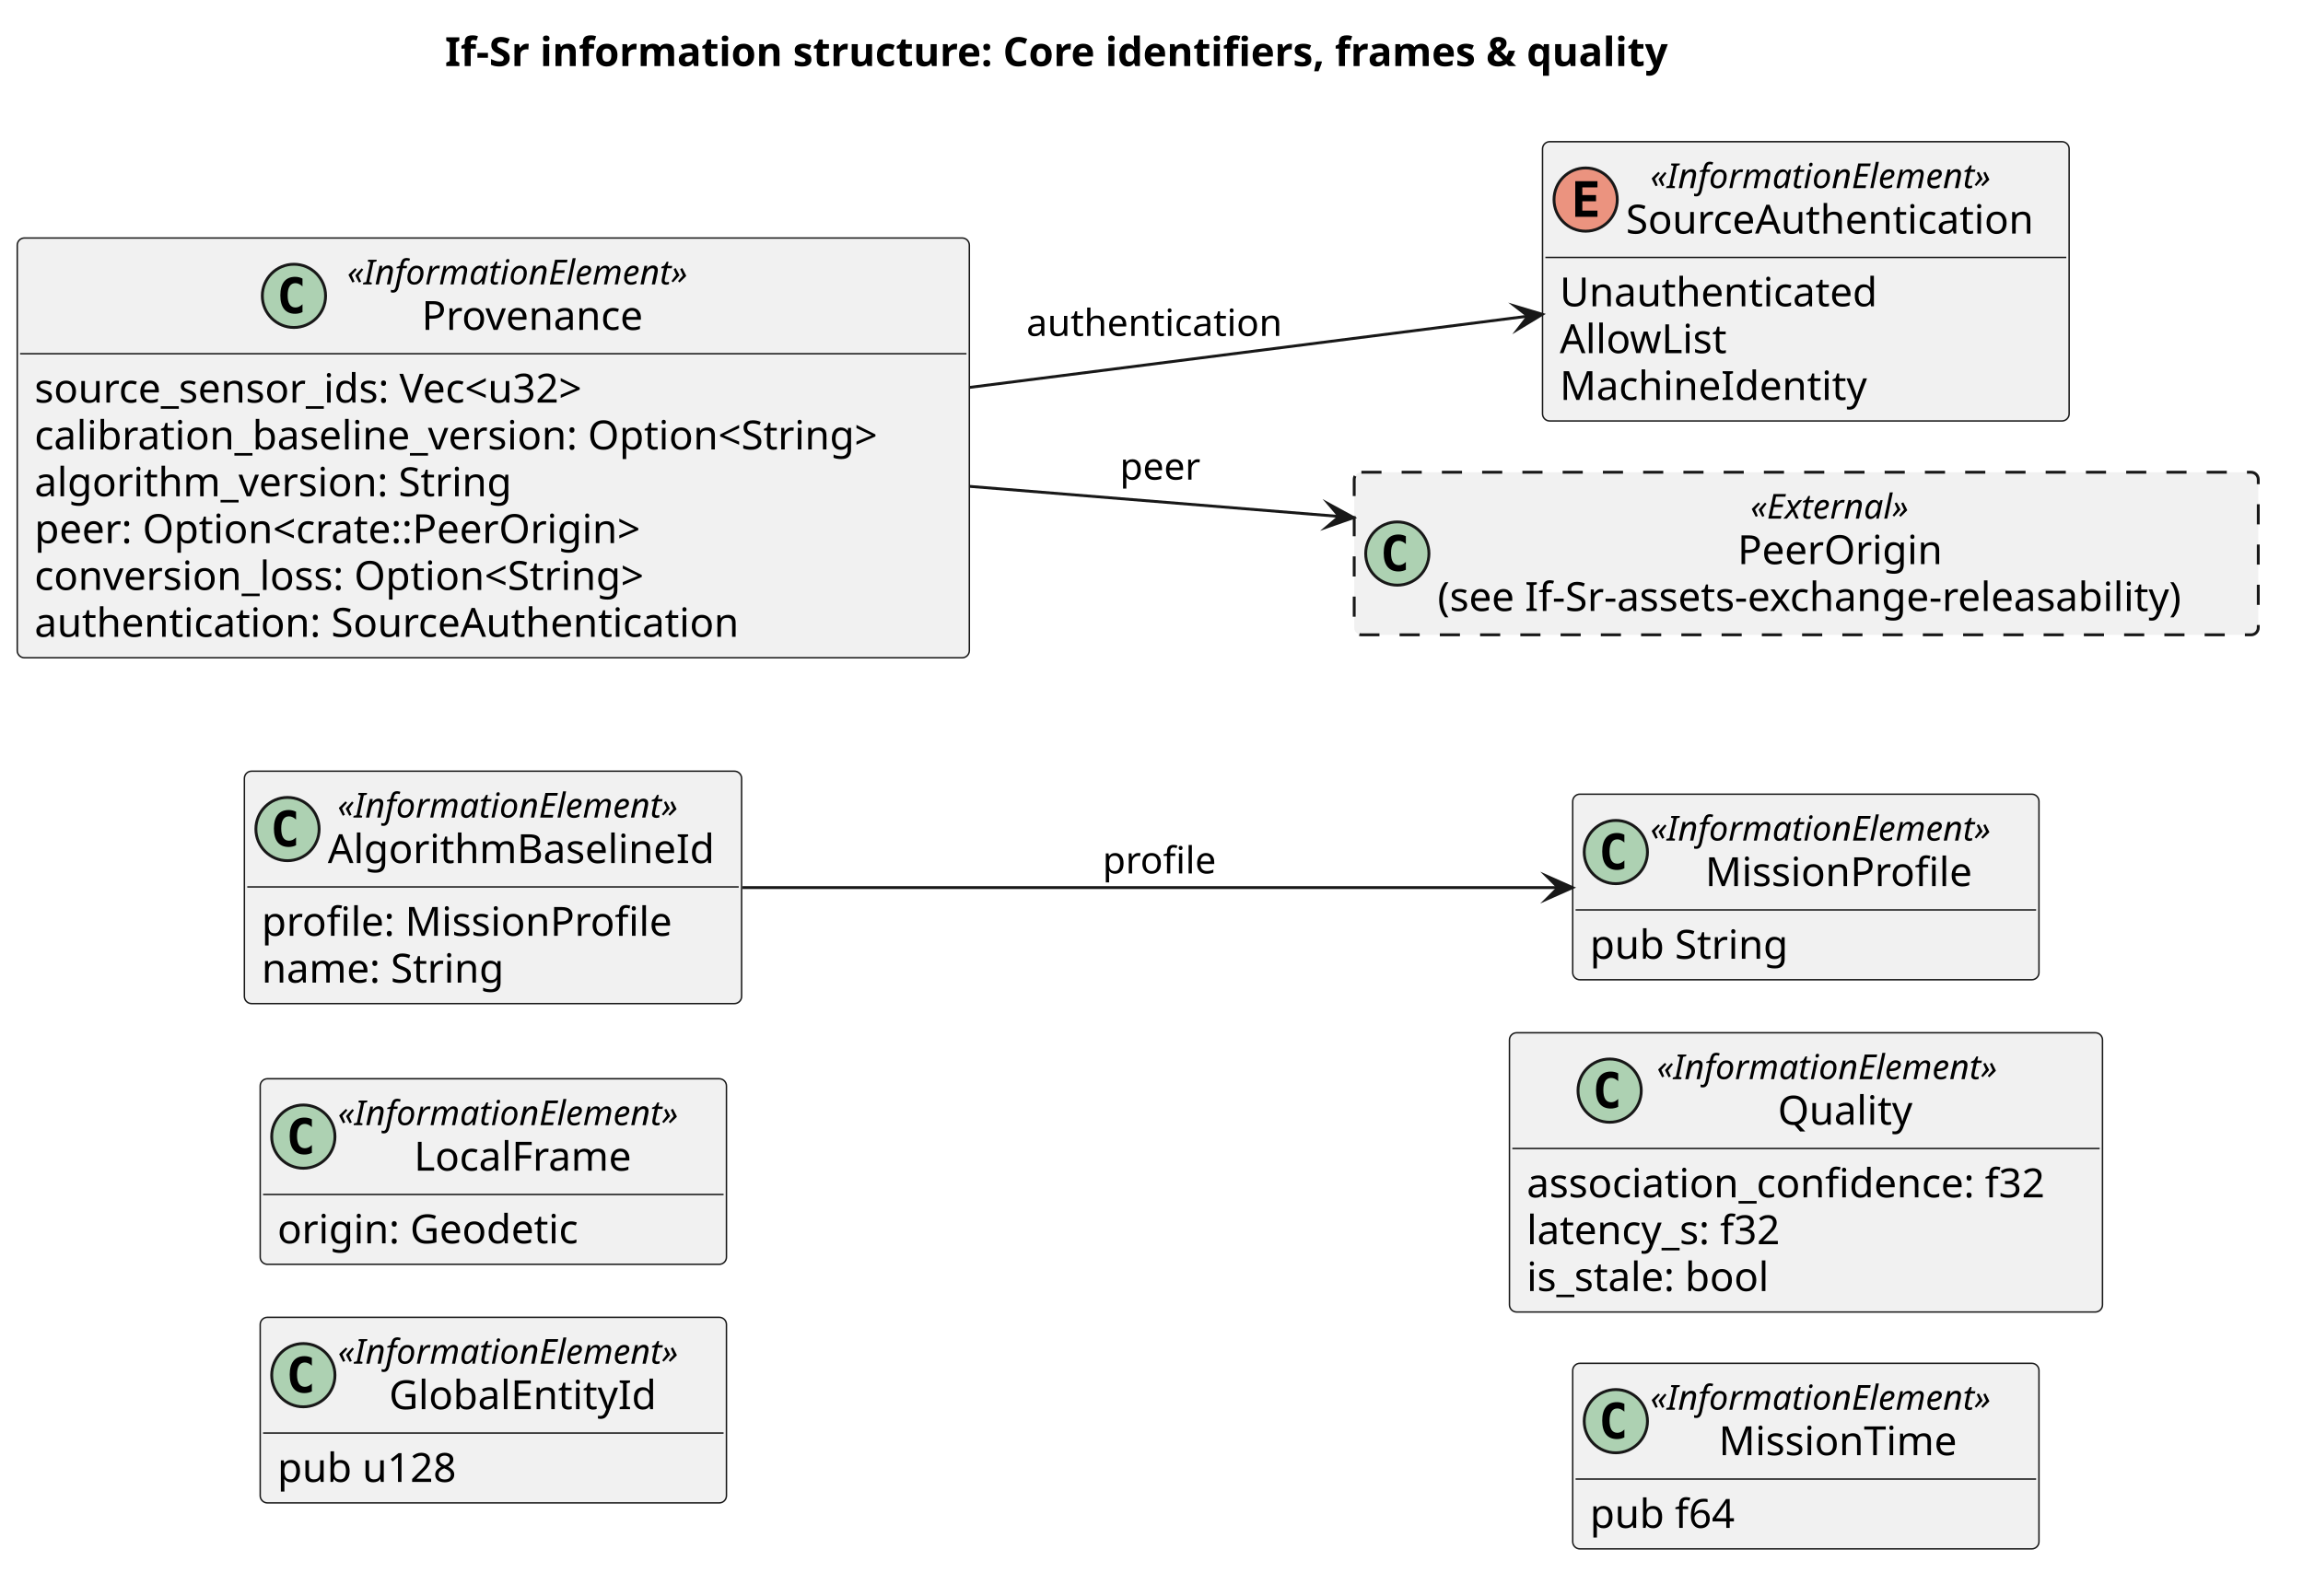
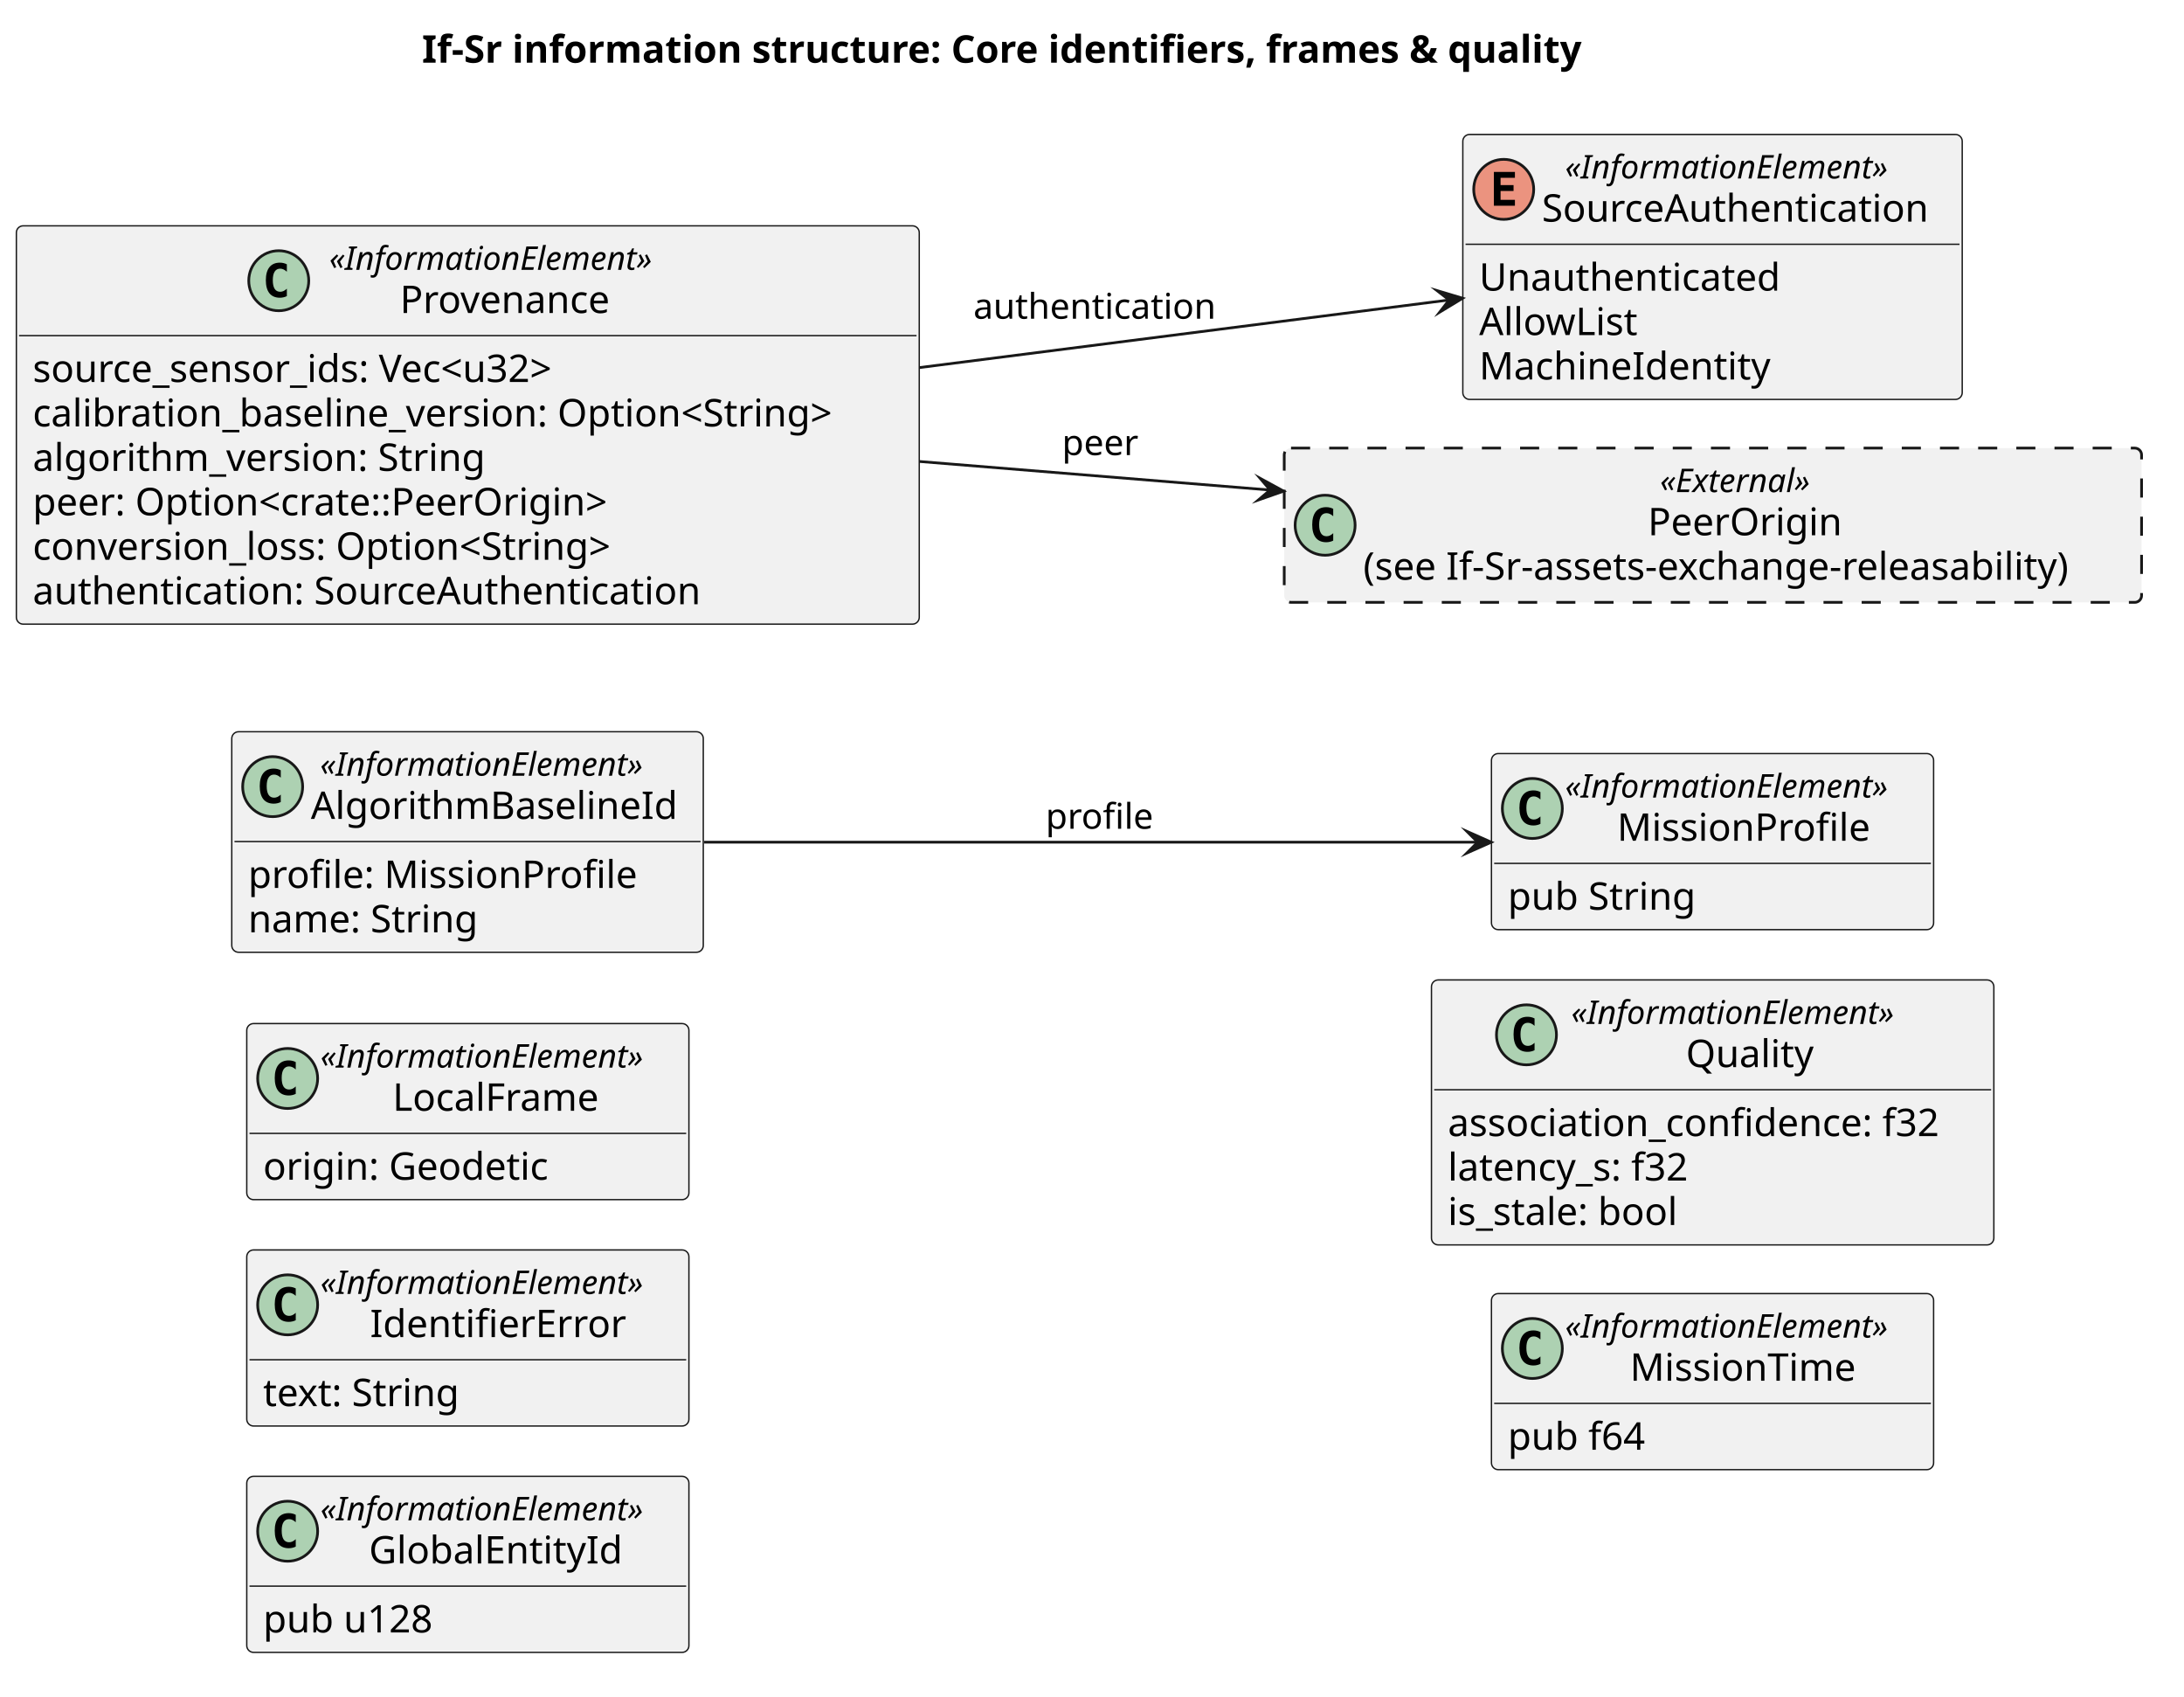
- <svg xmlns="http://www.w3.org/2000/svg" version="1.1" data-diagram-type="CLASS" style="width:801px;height:555px;background:#FFFFFF;" width="801px" height="555px" viewBox="0 0 801 555" zoomAndPan="magnify" preserveAspectRatio="none" contentStyleType="text/css">
+ <svg xmlns="http://www.w3.org/2000/svg" version="1.1" data-diagram-type="CLASS" style="width:801px;height:622px;background:#FFFFFF;" width="801px" height="622px" viewBox="0 0 801 622" zoomAndPan="magnify" preserveAspectRatio="none" contentStyleType="text/css">
  <defs />
  <g font-family="sans-serif" lengthAdjust="spacing">
    <g class="title" data-source-line="1">
      <text x="154.758" y="22.995" fill="#000" font-size="14" textLength="484.483" font-weight="700">If-Sr information structure: Core identifiers, frames &amp; quality</text>
    </g>
    <g class="entity" data-qualified-name="LocalFrame" id="ent0001" data-source-line="6">
      <rect x="90.5" y="375.297" width="162.168" height="64.563" fill="#F1F1F1" style="stroke:#181818;stroke-width:0.5;" rx="2.5" ry="2.5" />
      <ellipse cx="105.5" cy="395.43" rx="11" ry="11" fill="#ADD1B2" style="stroke:#181818;stroke-width:1;" />
      <path d="M108.469,401.07 Q107.891,401.367 107.25,401.508 Q106.609,401.664 105.906,401.664 Q103.406,401.664 102.078,400.023 Q100.766,398.367 100.766,395.242 Q100.766,392.117 102.078,390.461 Q103.406,388.805 105.906,388.805 Q106.609,388.805 107.25,388.961 Q107.906,389.117 108.469,389.414 L108.469,392.133 Q107.844,391.555 107.25,391.289 Q106.656,391.008 106.031,391.008 Q104.688,391.008 104,392.086 Q103.313,393.148 103.313,395.242 Q103.313,397.336 104,398.414 Q104.688,399.477 106.031,399.477 Q106.656,399.477 107.25,399.211 Q107.844,398.93 108.469,398.352 L108.469,401.07 Z " fill="#000" />
      <text x="117.5" y="391.436" fill="#000" font-size="12" textLength="134.168" font-style="italic">«InformationElement»</text>
      <text x="143.999" y="407.261" fill="#000" font-size="14" textLength="81.17">LocalFrame</text>
      <line x1="91.5" y1="415.563" x2="251.668" y2="415.563" style="stroke:#181818;stroke-width:0.5;" />
      <text x="96.5" y="432.558" fill="#000" font-size="14" textLength="111.631">origin: Geodetic</text>
    </g>
-     <g class="entity" data-qualified-name="GlobalEntityId" id="ent0002" data-source-line="9">
+     <g class="entity" data-qualified-name="IdentifierError" id="ent0002" data-source-line="9">
      <rect x="90.5" y="458.297" width="162.168" height="64.563" fill="#F1F1F1" style="stroke:#181818;stroke-width:0.5;" rx="2.5" ry="2.5" />
      <ellipse cx="105.5" cy="478.43" rx="11" ry="11" fill="#ADD1B2" style="stroke:#181818;stroke-width:1;" />
      <path d="M108.469,484.07 Q107.891,484.367 107.25,484.508 Q106.609,484.664 105.906,484.664 Q103.406,484.664 102.078,483.023 Q100.766,481.367 100.766,478.242 Q100.766,475.117 102.078,473.461 Q103.406,471.805 105.906,471.805 Q106.609,471.805 107.25,471.961 Q107.906,472.117 108.469,472.414 L108.469,475.133 Q107.844,474.555 107.25,474.289 Q106.656,474.008 106.031,474.008 Q104.688,474.008 104,475.086 Q103.313,476.148 103.313,478.242 Q103.313,480.336 104,481.414 Q104.688,482.477 106.031,482.477 Q106.656,482.477 107.25,482.211 Q107.844,481.93 108.469,481.352 L108.469,484.07 Z " fill="#000" />
      <text x="117.5" y="474.436" fill="#000" font-size="12" textLength="134.168" font-style="italic">«InformationElement»</text>
-       <text x="135.311" y="490.261" fill="#000" font-size="14" textLength="98.547">GlobalEntityId</text>
+       <text x="135.71" y="490.261" fill="#000" font-size="14" textLength="97.747">IdentifierError</text>
      <line x1="91.5" y1="498.563" x2="251.668" y2="498.563" style="stroke:#181818;stroke-width:0.5;" />
-       <text x="96.5" y="515.558" fill="#000" font-size="14" textLength="66.691">pub u128</text>
+       <text x="96.5" y="515.558" fill="#000" font-size="14" textLength="78.825">text: String</text>
    </g>
-     <g class="entity" data-qualified-name="MissionProfile" id="ent0003" data-source-line="12">
+     <g class="entity" data-qualified-name="GlobalEntityId" id="ent0003" data-source-line="12">
+       <rect x="90.5" y="541.297" width="162.168" height="64.563" fill="#F1F1F1" style="stroke:#181818;stroke-width:0.5;" rx="2.5" ry="2.5" />
+       <ellipse cx="105.5" cy="561.43" rx="11" ry="11" fill="#ADD1B2" style="stroke:#181818;stroke-width:1;" />
+       <path d="M108.469,567.07 Q107.891,567.367 107.25,567.508 Q106.609,567.664 105.906,567.664 Q103.406,567.664 102.078,566.023 Q100.766,564.367 100.766,561.242 Q100.766,558.117 102.078,556.461 Q103.406,554.805 105.906,554.805 Q106.609,554.805 107.25,554.961 Q107.906,555.117 108.469,555.414 L108.469,558.133 Q107.844,557.555 107.25,557.289 Q106.656,557.008 106.031,557.008 Q104.688,557.008 104,558.086 Q103.313,559.148 103.313,561.242 Q103.313,563.336 104,564.414 Q104.688,565.477 106.031,565.477 Q106.656,565.477 107.25,565.211 Q107.844,564.93 108.469,564.352 L108.469,567.07 Z " fill="#000" />
+       <text x="117.5" y="557.436" fill="#000" font-size="12" textLength="134.168" font-style="italic">«InformationElement»</text>
+       <text x="135.311" y="573.261" fill="#000" font-size="14" textLength="98.547">GlobalEntityId</text>
+       <line x1="91.5" y1="581.563" x2="251.668" y2="581.563" style="stroke:#181818;stroke-width:0.5;" />
+       <text x="96.5" y="598.558" fill="#000" font-size="14" textLength="66.691">pub u128</text>
+     </g>
+     <g class="entity" data-qualified-name="MissionProfile" id="ent0004" data-source-line="15">
      <rect x="547" y="276.297" width="162.168" height="64.563" fill="#F1F1F1" style="stroke:#181818;stroke-width:0.5;" rx="2.5" ry="2.5" />
      <ellipse cx="562" cy="296.43" rx="11" ry="11" fill="#ADD1B2" style="stroke:#181818;stroke-width:1;" />
      <path d="M564.969,302.07 Q564.391,302.367 563.75,302.508 Q563.109,302.664 562.406,302.664 Q559.906,302.664 558.578,301.023 Q557.266,299.367 557.266,296.242 Q557.266,293.117 558.578,291.461 Q559.906,289.805 562.406,289.805 Q563.109,289.805 563.75,289.961 Q564.406,290.117 564.969,290.414 L564.969,293.133 Q564.344,292.555 563.75,292.289 Q563.156,292.008 562.531,292.008 Q561.188,292.008 560.5,293.086 Q559.813,294.148 559.813,296.242 Q559.813,298.336 560.5,299.414 Q561.188,300.477 562.531,300.477 Q563.156,300.477 563.75,300.211 Q564.344,299.93 564.969,299.352 L564.969,302.07 Z " fill="#000" />
      <text x="574" y="292.436" fill="#000" font-size="12" textLength="134.168" font-style="italic">«InformationElement»</text>
      <text x="593.099" y="308.261" fill="#000" font-size="14" textLength="95.97">MissionProfile</text>
      <line x1="548" y1="316.563" x2="708.168" y2="316.563" style="stroke:#181818;stroke-width:0.5;" />
      <text x="553" y="333.558" fill="#000" font-size="14" textLength="72.878">pub String</text>
    </g>
-     <g class="entity" data-qualified-name="AlgorithmBaselineId" id="ent0004" data-source-line="15">
+     <g class="entity" data-qualified-name="AlgorithmBaselineId" id="ent0005" data-source-line="18">
      <rect x="85" y="268.297" width="172.937" height="80.859" fill="#F1F1F1" style="stroke:#181818;stroke-width:0.5;" rx="2.5" ry="2.5" />
      <ellipse cx="100" cy="288.43" rx="11" ry="11" fill="#ADD1B2" style="stroke:#181818;stroke-width:1;" />
      <path d="M102.969,294.07 Q102.391,294.367 101.75,294.508 Q101.109,294.664 100.406,294.664 Q97.906,294.664 96.578,293.023 Q95.266,291.367 95.266,288.242 Q95.266,285.117 96.578,283.461 Q97.906,281.805 100.406,281.805 Q101.109,281.805 101.75,281.961 Q102.406,282.117 102.969,282.414 L102.969,285.133 Q102.344,284.555 101.75,284.289 Q101.156,284.008 100.531,284.008 Q99.188,284.008 98.5,285.086 Q97.813,286.148 97.813,288.242 Q97.813,290.336 98.5,291.414 Q99.188,292.477 100.531,292.477 Q101.156,292.477 101.75,292.211 Q102.344,291.93 102.969,291.352 L102.969,294.07 Z " fill="#000" />
      <text x="117.384" y="284.436" fill="#000" font-size="12" textLength="134.168" font-style="italic">«InformationElement»</text>
      <text x="114" y="300.261" fill="#000" font-size="14" textLength="140.937">AlgorithmBaselineId</text>
      <line x1="86" y1="308.563" x2="256.937" y2="308.563" style="stroke:#181818;stroke-width:0.5;" />
      <text x="91" y="325.558" fill="#000" font-size="14" textLength="149.666">profile: MissionProfile</text>
      <text x="91" y="341.854" fill="#000" font-size="14" textLength="90.651">name: String</text>
    </g>
-     <g class="entity" data-qualified-name="Provenance" id="ent0005" data-source-line="19">
+     <g class="entity" data-qualified-name="Provenance" id="ent0006" data-source-line="22">
      <rect x="6" y="82.797" width="331.143" height="146.047" fill="#F1F1F1" style="stroke:#181818;stroke-width:0.5;" rx="2.5" ry="2.5" />
      <ellipse cx="102.237" cy="102.93" rx="11" ry="11" fill="#ADD1B2" style="stroke:#181818;stroke-width:1;" />
      <path d="M105.206,108.57 Q104.628,108.867 103.987,109.008 Q103.347,109.164 102.644,109.164 Q100.144,109.164 98.815,107.523 Q97.503,105.867 97.503,102.742 Q97.503,99.617 98.815,97.961 Q100.144,96.305 102.644,96.305 Q103.347,96.305 103.987,96.461 Q104.644,96.617 105.206,96.914 L105.206,99.633 Q104.581,99.055 103.987,98.789 Q103.394,98.508 102.769,98.508 Q101.425,98.508 100.737,99.586 Q100.05,100.648 100.05,102.742 Q100.05,104.836 100.737,105.914 Q101.425,106.977 102.769,106.977 Q103.394,106.977 103.987,106.711 Q104.581,106.43 105.206,105.852 L105.206,108.57 Z " fill="#000" />
      <text x="120.737" y="98.936" fill="#000" font-size="12" textLength="134.168" font-style="italic">«InformationElement»</text>
      <text x="146.672" y="114.761" fill="#000" font-size="14" textLength="82.298">Provenance</text>
      <line x1="7" y1="123.063" x2="336.143" y2="123.063" style="stroke:#181818;stroke-width:0.5;" />
      <text x="12" y="140.058" fill="#000" font-size="14" textLength="212.468">source_sensor_ids: Vec&lt;u32&gt;</text>
      <text x="12" y="156.354" fill="#000" font-size="14" textLength="319.143">calibration_baseline_version: Option&lt;String&gt;</text>
      <text x="12" y="172.651" fill="#000" font-size="14" textLength="176.791">algorithm_version: String</text>
      <text x="12" y="188.948" fill="#000" font-size="14" textLength="230.528">peer: Option&lt;crate::PeerOrigin&gt;</text>
      <text x="12" y="205.245" fill="#000" font-size="14" textLength="231.588">conversion_loss: Option&lt;String&gt;</text>
      <text x="12" y="221.542" fill="#000" font-size="14" textLength="262.104">authentication: SourceAuthentication</text>
    </g>
-     <g class="entity" data-qualified-name="SourceAuthentication" id="ent0006" data-source-line="27">
+     <g class="entity" data-qualified-name="SourceAuthentication" id="ent0007" data-source-line="30">
      <rect x="536.5" y="49.297" width="183.163" height="97.156" fill="#F1F1F1" style="stroke:#181818;stroke-width:0.5;" rx="2.5" ry="2.5" />
      <ellipse cx="551.5" cy="69.43" rx="11" ry="11" fill="#EB937F" style="stroke:#181818;stroke-width:1;" />
      <path d="M555.609,75.43 L547.891,75.43 L547.891,63.039 L555.609,63.039 L555.609,65.195 L550.344,65.195 L550.344,67.867 L555.109,67.867 L555.109,70.023 L550.344,70.023 L550.344,73.273 L555.609,73.273 L555.609,75.43 Z " fill="#000" />
      <text x="573.998" y="65.436" fill="#000" font-size="12" textLength="134.168" font-style="italic">«InformationElement»</text>
      <text x="565.5" y="81.261" fill="#000" font-size="14" textLength="151.163">SourceAuthentication</text>
      <line x1="537.5" y1="89.563" x2="718.663" y2="89.563" style="stroke:#181818;stroke-width:0.5;" />
      <text x="542.5" y="106.558" fill="#000" font-size="14" textLength="117.065">Unauthenticated</text>
      <text x="542.5" y="122.854" fill="#000" font-size="14" textLength="61.845">AllowList</text>
      <text x="542.5" y="139.151" fill="#000" font-size="14" textLength="112.26">MachineIdentity</text>
    </g>
-     <g class="entity" data-qualified-name="Quality" id="ent0007" data-source-line="32">
+     <g class="entity" data-qualified-name="Quality" id="ent0008" data-source-line="35">
      <rect x="525" y="359.297" width="206.264" height="97.156" fill="#F1F1F1" style="stroke:#181818;stroke-width:0.5;" rx="2.5" ry="2.5" />
      <ellipse cx="559.843" cy="379.43" rx="11" ry="11" fill="#ADD1B2" style="stroke:#181818;stroke-width:1;" />
      <path d="M562.812,385.07 Q562.234,385.367 561.593,385.508 Q560.952,385.664 560.249,385.664 Q557.749,385.664 556.421,384.023 Q555.109,382.367 555.109,379.242 Q555.109,376.117 556.421,374.461 Q557.749,372.805 560.249,372.805 Q560.952,372.805 561.593,372.961 Q562.249,373.117 562.812,373.414 L562.812,376.133 Q562.187,375.555 561.593,375.289 Q560.999,375.008 560.374,375.008 Q559.031,375.008 558.343,376.086 Q557.656,377.148 557.656,379.242 Q557.656,381.336 558.343,382.414 Q559.031,383.477 560.374,383.477 Q560.999,383.477 561.593,383.211 Q562.187,382.93 562.812,382.352 L562.812,385.07 Z " fill="#000" />
      <text x="576.253" y="375.436" fill="#000" font-size="12" textLength="134.168" font-style="italic">«InformationElement»</text>
      <text x="618.324" y="391.261" fill="#000" font-size="14" textLength="50.025">Quality</text>
      <line x1="526" y1="399.563" x2="730.264" y2="399.563" style="stroke:#181818;stroke-width:0.5;" />
      <text x="531" y="416.558" fill="#000" font-size="14" textLength="194.264">association_confidence: f32</text>
      <text x="531" y="432.854" fill="#000" font-size="14" textLength="97.631">latency_s: f32</text>
      <text x="531" y="449.151" fill="#000" font-size="14" textLength="91.123">is_stale: bool</text>
    </g>
-     <g class="entity" data-qualified-name="MissionTime" id="ent0008" data-source-line="37">
+     <g class="entity" data-qualified-name="MissionTime" id="ent0009" data-source-line="40">
      <rect x="547" y="474.297" width="162.168" height="64.563" fill="#F1F1F1" style="stroke:#181818;stroke-width:0.5;" rx="2.5" ry="2.5" />
      <ellipse cx="562" cy="494.43" rx="11" ry="11" fill="#ADD1B2" style="stroke:#181818;stroke-width:1;" />
      <path d="M564.969,500.07 Q564.391,500.367 563.75,500.508 Q563.109,500.664 562.406,500.664 Q559.906,500.664 558.578,499.023 Q557.266,497.367 557.266,494.242 Q557.266,491.117 558.578,489.461 Q559.906,487.805 562.406,487.805 Q563.109,487.805 563.75,487.961 Q564.406,488.117 564.969,488.414 L564.969,491.133 Q564.344,490.555 563.75,490.289 Q563.156,490.008 562.531,490.008 Q561.188,490.008 560.5,491.086 Q559.813,492.148 559.813,494.242 Q559.813,496.336 560.5,497.414 Q561.188,498.477 562.531,498.477 Q563.156,498.477 563.75,498.211 Q564.344,497.93 564.969,497.352 L564.969,500.07 Z " fill="#000" />
      <text x="574" y="490.436" fill="#000" font-size="12" textLength="134.168" font-style="italic">«InformationElement»</text>
      <text x="597.795" y="506.261" fill="#000" font-size="14" textLength="86.577">MissionTime</text>
      <line x1="548" y1="514.563" x2="708.168" y2="514.563" style="stroke:#181818;stroke-width:0.5;" />
      <text x="553" y="531.558" fill="#000" font-size="14" textLength="53.84">pub f64</text>
    </g>
-     <g class="entity" data-qualified-name="PeerOrigin" id="ent0009" data-source-line="40">
+     <g class="entity" data-qualified-name="PeerOrigin" id="ent0010" data-source-line="43">
      <rect x="471" y="164.297" width="314.44" height="56.563" fill="#F1F1F1" style="stroke:#181818;stroke-width:1;stroke-dasharray:7,7;" rx="2.5" ry="2.5" />
      <ellipse cx="486" cy="192.578" rx="11" ry="11" fill="#ADD1B2" style="stroke:#181818;stroke-width:1;" />
      <path d="M488.969,198.219 Q488.391,198.516 487.75,198.656 Q487.109,198.813 486.406,198.813 Q483.906,198.813 482.578,197.172 Q481.266,195.516 481.266,192.391 Q481.266,189.266 482.578,187.609 Q483.906,185.953 486.406,185.953 Q487.109,185.953 487.75,186.109 Q488.406,186.266 488.969,186.563 L488.969,189.281 Q488.344,188.703 487.75,188.438 Q487.156,188.156 486.531,188.156 Q485.188,188.156 484.5,189.234 Q483.813,190.297 483.813,192.391 Q483.813,194.484 484.5,195.563 Q485.188,196.625 486.531,196.625 Q487.156,196.625 487.75,196.359 Q488.344,196.078 488.969,195.5 L488.969,198.219 Z " fill="#000" />
      <text x="608.815" y="180.436" fill="#000" font-size="12" textLength="64.811" font-style="italic">«External»</text>
      <text x="604.351" y="196.261" fill="#000" font-size="14" textLength="73.739">PeerOrigin</text>
      <text x="500" y="212.558" fill="#000" font-size="14" textLength="282.44">(see If-Sr-assets-exchange-releasability)</text>
    </g>
-     <g class="link" data-entity-1="ent0004" data-entity-2="ent0003" id="lnk10" data-link-type="dependency">
+     <g class="link" data-entity-1="ent0005" data-entity-2="ent0004" id="lnk11" data-link-type="dependency">
      <polygon points="546.946,308.797,537.946,304.797,541.946,308.797,537.946,312.797,546.946,308.797" fill="#181818" style="stroke:#181818;stroke-width:1;stroke-linejoin:miter;stroke-miterlimit:10;" />
      <path d="M258.255,308.797 C341.218,308.797 460.967,308.797 541.946,308.797" style="stroke:#181818;stroke-width:1;" fill="none" />
      <text x="383.5" y="303.864" fill="#000" font-size="13" textLength="41.349">profile</text>
    </g>
-     <g class="link" data-entity-1="ent0005" data-entity-2="ent0009" id="lnk11" data-link-type="dependency">
+     <g class="link" data-entity-1="ent0006" data-entity-2="ent0010" id="lnk12" data-link-type="dependency">
      <polygon points="470.791,180.08,462.145,175.363,465.808,179.675,461.496,183.337,470.791,180.08" fill="#181818" style="stroke:#181818;stroke-width:1;stroke-linejoin:miter;stroke-miterlimit:10;" />
      <path d="M337.228,169.207 C380.796,172.754 422.706,176.166 465.808,179.675" style="stroke:#181818;stroke-width:1;" fill="none" />
      <text x="389.5" y="166.864" fill="#000" font-size="13" textLength="29.593">peer</text>
    </g>
-     <g class="link" data-entity-1="ent0005" data-entity-2="ent0006" id="lnk12" data-link-type="dependency">
+     <g class="link" data-entity-1="ent0006" data-entity-2="ent0007" id="lnk13" data-link-type="dependency">
      <polygon points="536.432,109.355,526.998,106.526,531.472,109.987,528.011,114.462,536.432,109.355" fill="#181818" style="stroke:#181818;stroke-width:1;stroke-linejoin:miter;stroke-miterlimit:10;" />
      <path d="M337.228,134.776 C404.422,126.201 474.565,117.25 531.472,109.987" style="stroke:#181818;stroke-width:1;" fill="none" />
      <text x="357" y="116.864" fill="#000" font-size="13" textLength="94.504">authentication</text>
    </g>
  </g>
</svg>
